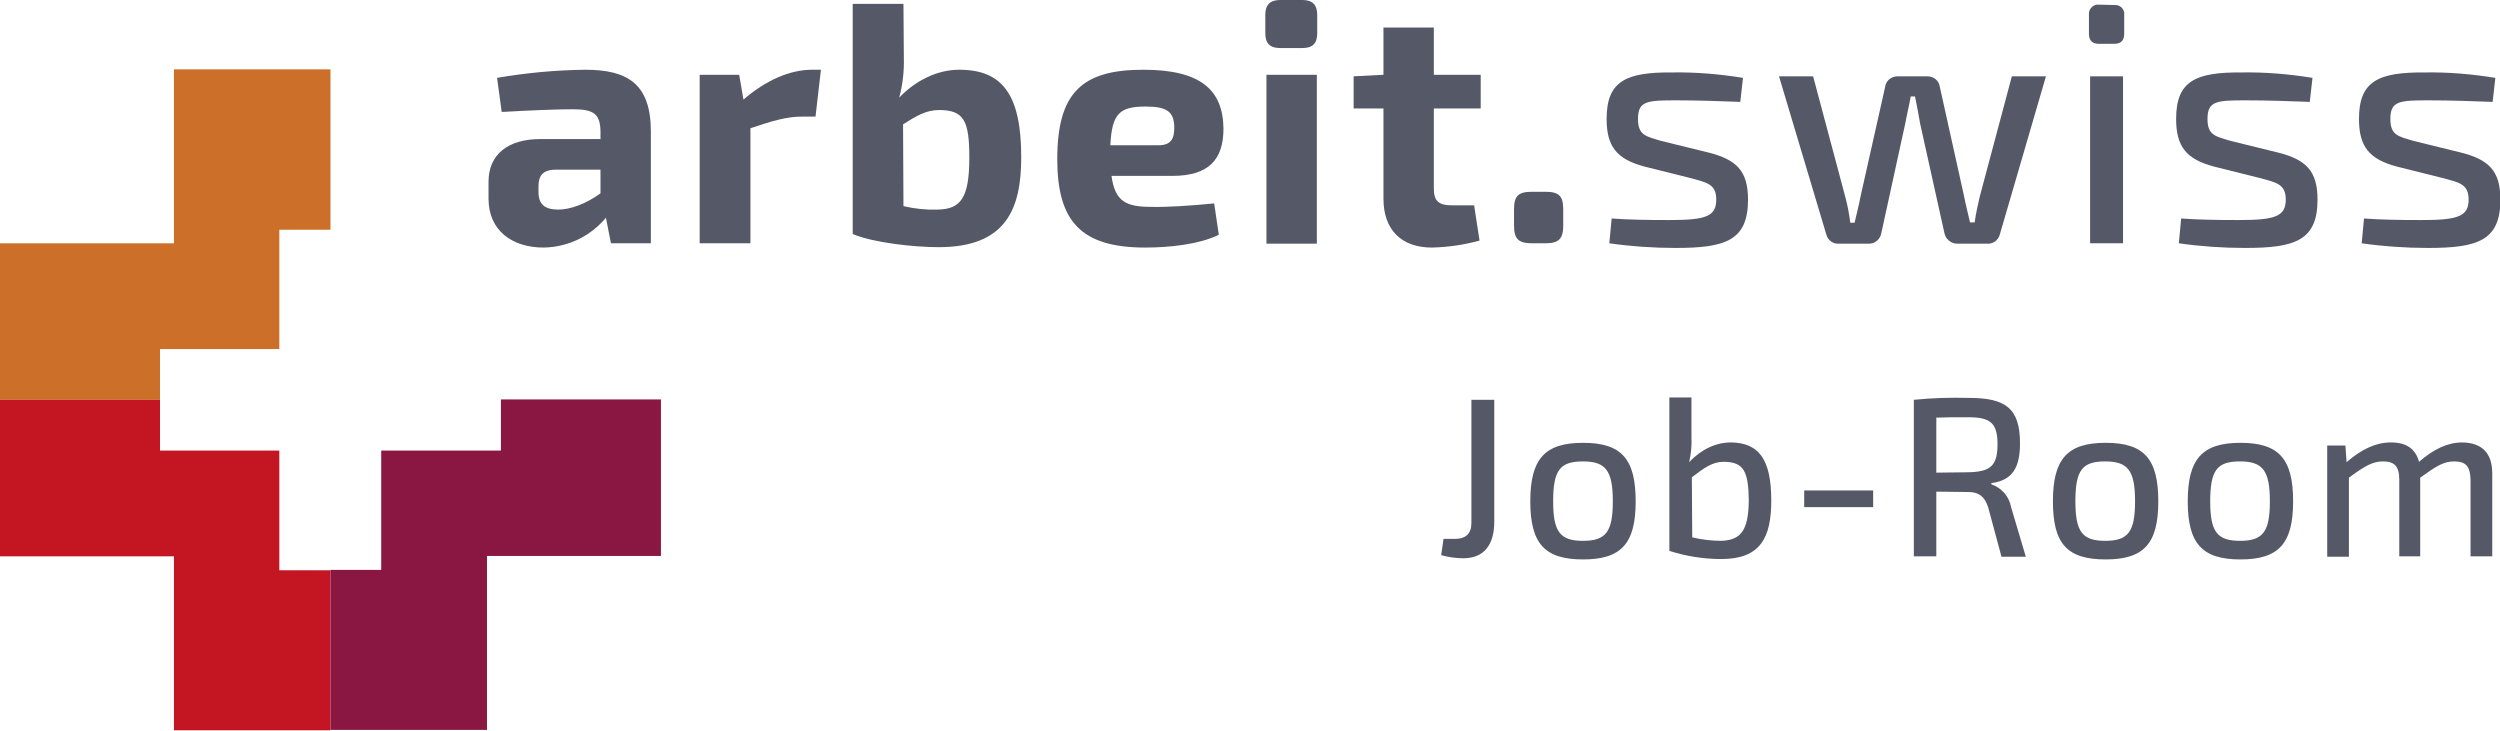
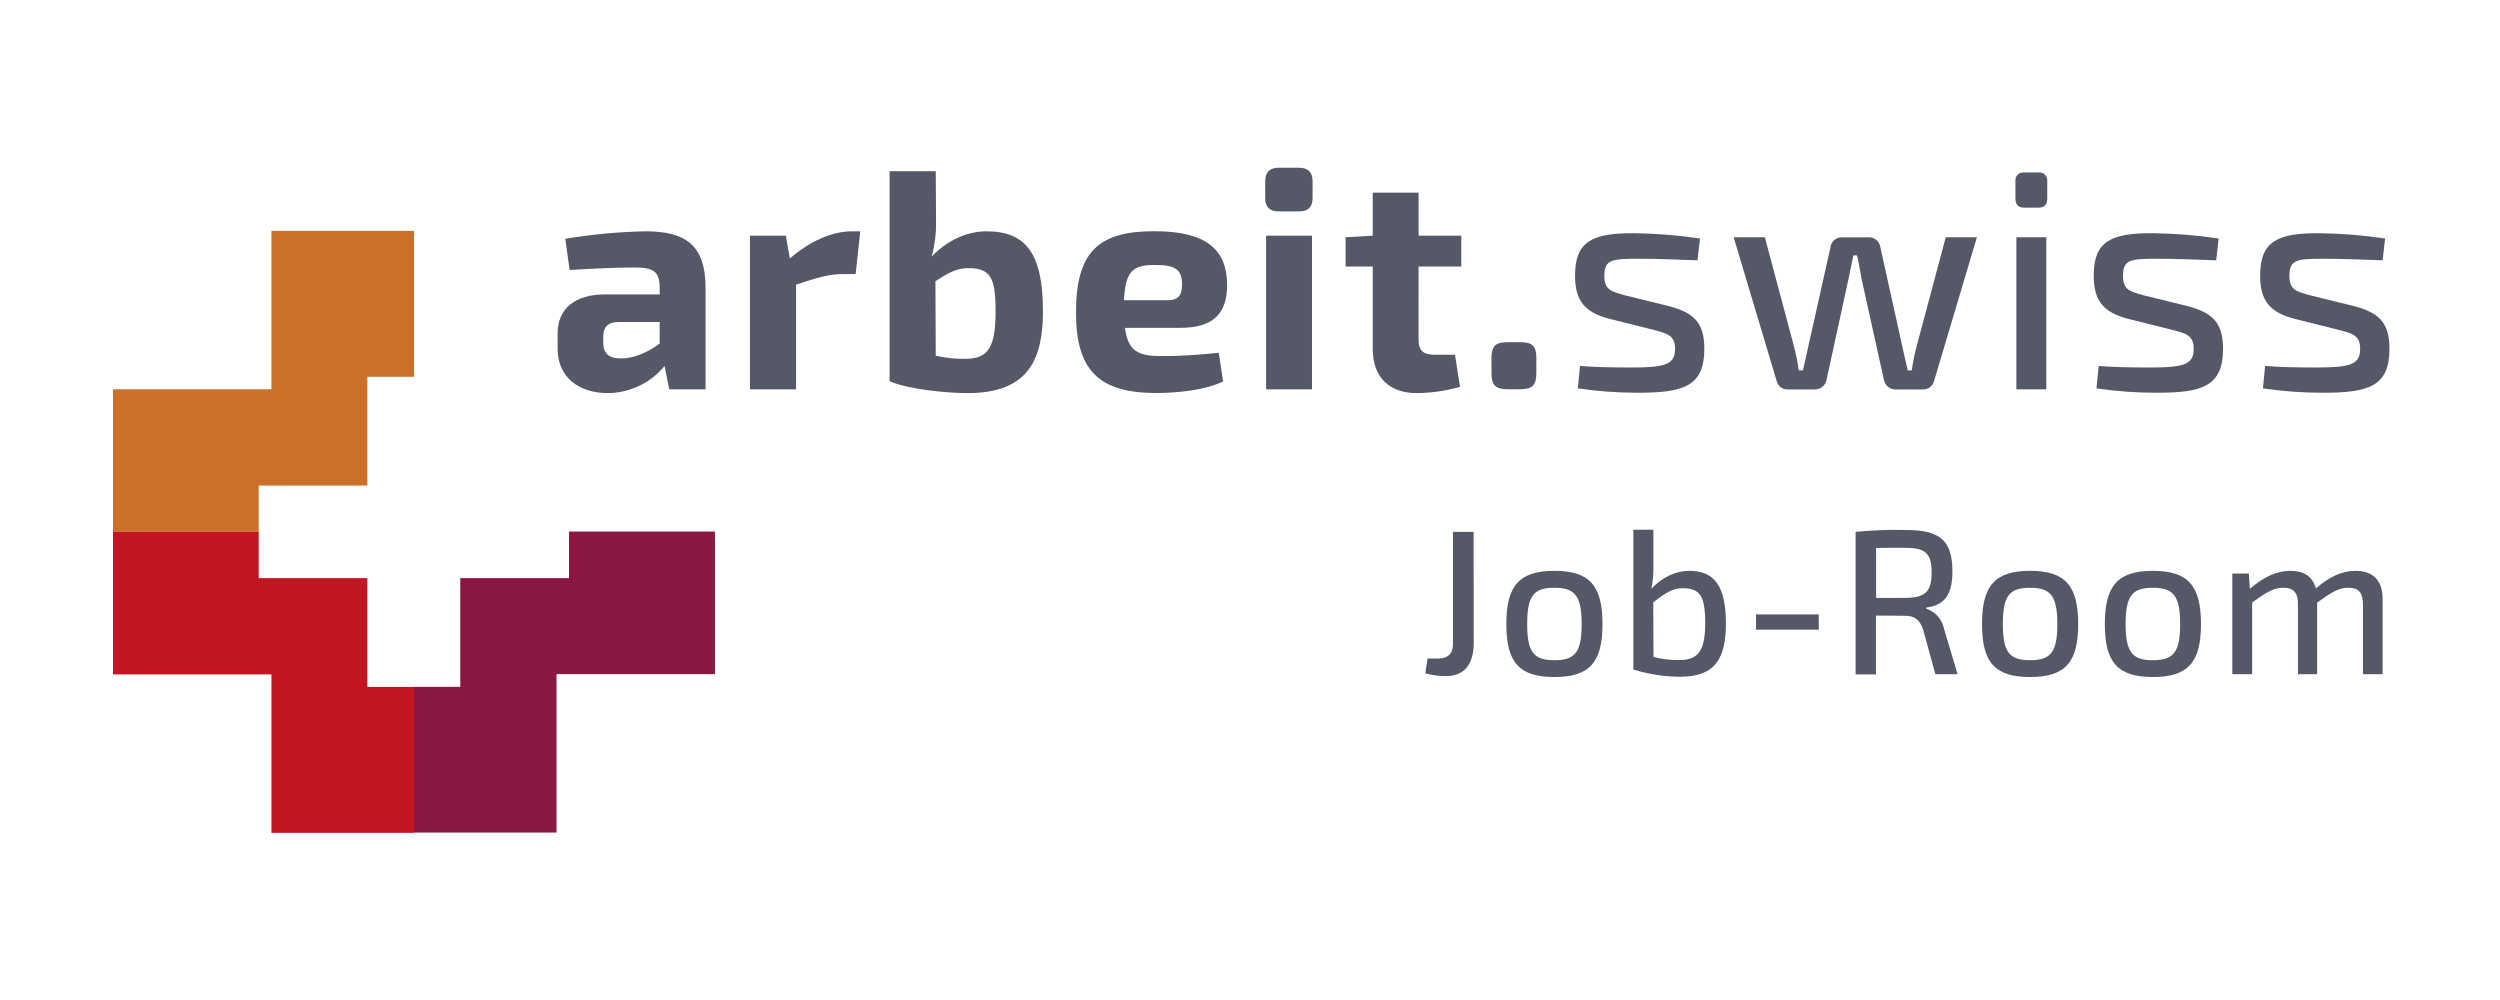
- <svg xmlns="http://www.w3.org/2000/svg" version="1.1" id="Ebene_1" x="0px" y="0px" viewBox="0 0 645.3 188.5" style="enable-background:new 0 0 645.3 188.5;" xml:space="preserve">
-   <style type="text/css">
- 	.st0{fill:#555866;}
- 	.st1{fill:#CC7029;}
- 	.st2{fill:#C31622;}
- 	.st3{fill:#8A1642;}
- </style>
-   <path class="st0" d="M168,34v28.8h-10.3l-1.3-6.6c-4,4.8-9.8,7.6-16.1,7.7c-8.1,0-14.2-4.4-14.2-12.6v-4.4c0-7,5-11,13.3-11H155v-2  c-0.1-4.4-1.6-5.7-7.1-5.7c-4.2,0-11.4,0.3-18.4,0.7l-1.2-8.8c7.5-1.3,15.1-2,22.7-2.1C162.1,18,168,21.7,168,34z M139,49.6  c0,3.1,1.6,4.5,5.1,4.5c3,0,7.1-1.4,10.9-4.2v-6.1h-11.8c-3.2,0.1-4.2,1.7-4.2,4.2V49.6z" />
-   <path class="st0" d="M210.5,30.1H207c-3.8,0-7.4,1-13.3,3v29.7h-13.1V19.3h10.2l1.1,6.4c5.8-5,12-7.7,17.7-7.7h2.3L210.5,30.1z" />
-   <path class="st0" d="M263.6,40.6c0,13.3-3.9,23.2-21.3,23.2c-6.2,0-16.8-1.1-22.2-3.4V1h13.1l0.1,13.9c0.1,3.5-0.3,7-1.2,10.3  c4.2-4.4,9.8-7.2,15.5-7.2C258.8,18,263.6,24.5,263.6,40.6z M250.2,40.7c0-9.4-1.3-12.3-7.8-12.3c-3.4,0-6,1.6-9.3,3.7l0.1,21.1  c2.9,0.7,5.9,1,8.8,0.9C248,54,250.2,51.1,250.2,40.7L250.2,40.7z" />
-   <path class="st0" d="M313.4,52.5l1.2,8.1c-5.1,2.5-12.8,3.3-19,3.3c-16.5,0-22.7-6.7-22.7-22.8c0-17.2,6.4-23.1,22.2-23.1  c14.8,0,20.6,5.2,20.7,15.2c0,8-3.8,12.2-13.2,12.2h-15.7c0.9,6.6,3.7,8,10.3,8C301.2,53.5,307.5,53.1,313.4,52.5z M286.6,37.5H299  c3.5,0,4.1-2,4.1-4.5c0-4.1-1.8-5.5-7.4-5.5C289,27.5,287,29.3,286.6,37.5z" />
-   <path class="st0" d="M336.2,0c2.6,0,3.8,1.3,3.8,3.8v4.8c0,2.6-1.2,3.8-3.8,3.8h-5.8c-2.6,0-3.8-1.2-3.8-3.8V3.8  c0-2.5,1.2-3.8,3.8-3.8H336.2z M326.9,62.8V19.3h13v43.6H326.9z" />
-   <path class="st0" d="M370.1,48.6c0,3.3,1.2,4.4,4.8,4.4h5.6l1.4,9.1c-4,1.1-8.1,1.7-12.3,1.8c-7.9,0-12.5-4.6-12.5-12.6V28h-7.7  v-8.3l7.7-0.4V7.1h13v12.2h12.1V28h-12.1L370.1,48.6z" />
-   <path class="st0" d="M398.9,49.5c3.5,0,4.6,1.1,4.6,4.5v4.2c0,3.4-1.1,4.6-4.6,4.6h-3.5c-3.5,0-4.6-1.2-4.6-4.6V54  c0-3.4,1.1-4.5,4.6-4.5H398.9z" />
-   <path class="st0" d="M449.9,20.1l-0.7,6.2c-5.4-0.2-11-0.4-16.3-0.4c-7.7,0-10.1,0.1-10.1,4.8c0,4.2,2,4.5,6.1,5.7l12.2,3  c7,1.8,10.1,4.6,10.1,12.1c0,10.6-5.8,12.5-18.7,12.5c-5.7,0-11.5-0.4-17.1-1.2l0.6-6.4c4,0.3,9.2,0.4,14.8,0.4  c9.5,0,12.2-0.9,12.2-5.3c0-4-2.5-4.4-6.5-5.5l-12-3c-7.2-1.9-9.8-5.2-9.8-12.3c0-9.8,5-12.1,17-12  C437.6,18.6,443.8,19.1,449.9,20.1z" />
-   <path class="st0" d="M516.2,60.5c-0.4,1.5-1.7,2.5-3.3,2.4h-7.7c-1.6,0-3-1.2-3.3-2.7l-6.3-28.4c-0.4-2.3-0.8-4.6-1.3-6.9h-1.1  c-0.4,2.3-1,4.6-1.4,6.9l-6.2,28.4c-0.3,1.6-1.7,2.8-3.4,2.7h-7.6c-1.5,0.1-2.8-0.9-3.2-2.4l-12.2-40.8h8.8l8.3,31.1  c0.6,2.2,1,4.4,1.3,6.7h1.1c0.5-2.2,1.1-4.4,1.5-6.6l6.4-28.5c0.2-1.6,1.6-2.7,3.2-2.7h7.7c1.6,0,3,1.1,3.2,2.7l6.3,28.4  c0.4,2.2,1,4.3,1.5,6.6h1.2c0.3-2.2,0.8-4.4,1.3-6.6l8.3-31.1h8.8L516.2,60.5z" />
-   <path class="st0" d="M545.8,1.3c1.2-0.1,2.3,0.7,2.5,2c0,0.2,0,0.3,0,0.5v4.9c0,1.7-0.8,2.6-2.5,2.6h-4.1c-1.7,0-2.5-0.9-2.5-2.6v-5  c-0.1-1.2,0.8-2.3,2-2.5c0.2,0,0.3,0,0.5,0L545.8,1.3z M539.5,62.8V19.7h8.5v43.1L539.5,62.8z" />
-   <path class="st0" d="M596.9,20.1l-0.7,6.2c-5.4-0.2-11-0.4-16.3-0.4c-7.7,0-10.1,0.1-10.1,4.8c0,4.2,2,4.5,6.1,5.7l12.2,3  c7,1.8,10.1,4.6,10.1,12.1c0,10.6-5.8,12.5-18.7,12.5c-5.7,0-11.5-0.4-17.1-1.2l0.6-6.4c4,0.3,9.2,0.4,14.8,0.4  c9.4,0,12.2-0.9,12.2-5.3c0-4-2.5-4.4-6.5-5.5l-12-3c-7.2-1.9-9.8-5.2-9.8-12.3c0-9.8,5-12.1,17-12  C584.6,18.6,590.8,19.1,596.9,20.1z" />
-   <path class="st0" d="M644.1,20.1l-0.7,6.2c-5.4-0.2-11-0.4-16.3-0.4c-7.7,0-10.1,0.1-10.1,4.8c0,4.2,2,4.5,6.1,5.7l12.2,3  c7,1.8,10.1,4.6,10.1,12.1c0,10.6-5.8,12.5-18.7,12.5c-5.7,0-11.5-0.4-17.1-1.2l0.6-6.4c4,0.3,9.2,0.4,14.8,0.4  c9.4,0,12.2-0.9,12.2-5.3c0-4-2.5-4.4-6.5-5.5l-12-3c-7.2-1.9-9.8-5.2-9.8-12.3c0-9.8,5-12.1,17.1-12  C631.8,18.6,638,19.1,644.1,20.1z" />
-   <polygon class="st1" points="0,103.2 0,62.8 44.9,62.8 44.9,17.9 85.3,17.9 85.3,59.3 72.1,59.3 72.1,90.1 41.3,90.1 41.3,103.2 " />
-   <polygon class="st2" points="0,103.2 0,143.6 44.9,143.6 44.9,188.5 85.3,188.5 85.3,147.2 72.1,147.2 72.1,116.3 41.3,116.3  41.3,103.2 " />
-   <polygon class="st3" points="85.3,188.4 125.7,188.4 125.7,143.5 170.6,143.5 170.6,103.1 129.3,103.1 129.3,116.3 98.4,116.3  98.4,147.1 85.3,147.1 " />
-   <path class="st0" d="M385.7,134.7c0,6.1-2.8,9.4-8,9.4c-1.9,0-3.9-0.3-5.7-0.8l0.6-4.2h2.9c2.9,0,4.3-1.4,4.3-4.1v-31.8h5.9  L385.7,134.7z" />
-   <path class="st0" d="M422.2,129.4c0,10.9-3.7,15-13.6,15s-13.6-4.1-13.6-15s3.7-15.1,13.6-15.1S422.2,118.4,422.2,129.4z   M400.9,129.4c0,7.9,1.8,10.2,7.7,10.2s7.7-2.3,7.7-10.2s-1.8-10.3-7.7-10.3S400.9,121.3,400.9,129.4z" />
-   <path class="st0" d="M457.2,129.2c0,9.6-2.8,15.1-12.9,15.1c-4.5,0-9-0.7-13.4-2.1v-39.6h5.7v10.2c0.1,2.2-0.1,4.4-0.6,6.5  c3.2-3.4,7-5.1,10.8-5.1C453.9,114.3,457.2,118.4,457.2,129.2z M451.4,129.2c-0.1-7.4-1.2-10-6.5-10c-2.9,0-5.1,1.6-8.2,4l0.1,15.5  c2.5,0.6,5,0.9,7.5,0.9C449.4,139.4,451.3,136.9,451.4,129.2z" />
-   <path class="st0" d="M465.7,130.9v-4.3h17.8v4.3H465.7z" />
-   <path class="st0" d="M516.6,143.6l-3.4-12.6c-0.9-2.9-2.5-4-5.1-4l-8.3-0.1v16.7H494v-40.4c4.7-0.5,9.4-0.6,14.1-0.5  c9.5,0,13.3,2.6,13.3,11.7c0,6.4-2,9.6-7.4,10.3v0.3c2.6,0.9,4.6,3.1,5.1,5.9l3.8,12.8H516.6z M508,121.9c5.7-0.1,7.6-1.6,7.6-7.2  s-1.9-7-7.6-7c-3.2,0-6,0-8.2,0.1v14.2L508,121.9z" />
-   <path class="st0" d="M557.1,129.4c0,10.9-3.7,15-13.6,15c-10,0-13.6-4.1-13.6-15s3.7-15.1,13.6-15.1  C553.4,114.3,557.1,118.4,557.1,129.4z M535.7,129.4c0,7.9,1.8,10.2,7.7,10.2c5.9,0,7.7-2.3,7.7-10.2s-1.8-10.3-7.7-10.3  C537.5,119.1,535.7,121.3,535.7,129.4L535.7,129.4z" />
-   <path class="st0" d="M591.9,129.4c0,10.9-3.7,15-13.6,15c-9.9,0-13.6-4.1-13.6-15s3.7-15.1,13.6-15.1  C588.2,114.3,591.9,118.4,591.9,129.4z M570.5,129.4c0,7.9,1.8,10.2,7.7,10.2c5.9,0,7.7-2.3,7.7-10.2s-1.8-10.3-7.7-10.3  C572.3,119.1,570.5,121.3,570.5,129.4L570.5,129.4z" />
-   <path class="st0" d="M643.3,122.2v21.4h-5.6v-19.8c-0.1-3.3-1.1-4.7-4.2-4.7c-2.8,0-4.6,1.2-8.8,4.2v20.3h-5.4v-19.8  c0-3.5-1.3-4.7-4.2-4.7c-2.6,0-4.6,1.1-8.8,4.2v20.4h-5.6V115h4.7l0.3,4.3c3.8-3.3,7.5-5.1,11.5-5.1s6.3,1.7,7.2,5  c3.8-3.3,7.4-5,11.2-5C640.7,114.3,643.3,117,643.3,122.2z" />
+ <svg xmlns="http://www.w3.org/2000/svg" id="Ebene_1" data-name="Ebene 1" viewBox="0 0 708.66 283.46">
+   <defs>
+     <style>.cls-1{fill:#555866;}.cls-2{fill:#cc7029;}.cls-3{fill:#c31622;}.cls-4{fill:#8a1642;}</style>
+   </defs>
+   <path class="cls-1" d="M200,81.56v28.81H189.7l-1.32-6.63a21,21,0,0,1-16.08,7.69c-8.13,0-14.23-4.42-14.23-12.55V94.46c0-7,5-11,13.34-11H187V81.48c-.08-4.42-1.59-5.66-7.15-5.66-4.16,0-11.4.27-18.38.71l-1.24-8.84a156.42,156.42,0,0,1,22.71-2.12C194.12,65.57,200,69.28,200,81.56ZM171,97.11c0,3.1,1.59,4.51,5.13,4.51,3,0,7.15-1.41,10.86-4.24v-6.1H175.21C172,91.37,171,93,171,95.44Z" />
+   <path class="cls-1" d="M242.54,77.68H239c-3.8,0-7.42,1-13.34,3v29.69H212.59V66.81h10.16l1.15,6.45c5.83-5,12-7.69,17.67-7.69h2.29Z" />
+   <path class="cls-1" d="M295.64,88.19c0,13.34-3.89,23.24-21.29,23.24-6.19,0-16.79-1.06-22.18-3.36V48.52h13.08l.08,13.87a36.11,36.11,0,0,1-1.23,10.34c4.24-4.42,9.8-7.16,15.55-7.16C290.87,65.57,295.64,72,295.64,88.19Zm-13.43.09c0-9.45-1.33-12.28-7.78-12.28-3.44,0-6,1.59-9.27,3.71l.09,21.12a35.42,35.42,0,0,0,8.83.88C280,101.53,282.21,98.62,282.21,88.28Z" />
+   <path class="cls-1" d="M345.47,100l1.24,8.13c-5.13,2.47-12.81,3.27-19,3.27-16.52,0-22.7-6.72-22.7-22.8,0-17.22,6.36-23.06,22.17-23.06,14.84,0,20.59,5.22,20.67,15.2,0,8-3.79,12.19-13.25,12.19H318.88c.88,6.63,3.71,8,10.33,8C333.19,101,339.55,100.65,345.47,100ZM318.61,85.1H331c3.53,0,4.06-2,4.06-4.51,0-4.06-1.76-5.47-7.42-5.47C321.08,75,319,76.88,318.61,85.1Z" />
+   <path class="cls-1" d="M368.27,47.55c2.56,0,3.8,1.33,3.8,3.8v4.77c0,2.56-1.24,3.8-3.8,3.8h-5.83c-2.57,0-3.8-1.24-3.8-3.8V51.35c0-2.47,1.23-3.8,3.8-3.8Zm-9.37,62.82V66.81h13v43.56Z" />
+   <path class="cls-1" d="M402.11,96.14c0,3.27,1.23,4.42,4.77,4.42h5.56l1.42,9.1a46.31,46.31,0,0,1-12.28,1.77c-7.87,0-12.46-4.6-12.46-12.55V75.56h-7.69V67.25l7.69-.44V54.62h13V66.81h12.1v8.75h-12.1Z" />
+   <path class="cls-1" d="M430.91,97c3.45,0,4.59,1.06,4.59,4.5v4.24c0,3.45-1.14,4.6-4.59,4.6h-3.53c-3.45,0-4.6-1.15-4.6-4.6v-4.24c0-3.44,1.15-4.5,4.6-4.5Z" />
+   <path class="cls-1" d="M481.89,67.61l-.71,6.18c-5.39-.18-10.95-.44-16.34-.44-7.69,0-10.07.09-10.07,4.77,0,4.15,2,4.51,6.09,5.65l12.19,3c7,1.85,10.07,4.59,10.07,12.1,0,10.6-5.83,12.46-18.72,12.46a115.84,115.84,0,0,1-17.14-1.24l.61-6.36c4,.35,9.19.44,14.76.44,9.45,0,12.19-.88,12.19-5.3,0-4-2.47-4.42-6.54-5.48l-12-3c-7.16-1.86-9.81-5.21-9.81-12.28,0-9.81,5-12.1,17.05-12A137.25,137.25,0,0,1,481.89,67.61Z" />
+   <path class="cls-1" d="M548.24,108a3.18,3.18,0,0,1-3.27,2.39h-7.68a3.3,3.3,0,0,1-3.27-2.74l-6.28-28.36c-.44-2.3-.79-4.6-1.32-6.89h-1.06c-.44,2.29-1,4.59-1.42,6.89l-6.18,28.36a3.33,3.33,0,0,1-3.36,2.74h-7.6a3.08,3.08,0,0,1-3.18-2.39L491.43,67.25h8.84l8.3,31.1A59.84,59.84,0,0,1,509.9,105h1.15c.53-2.21,1.06-4.42,1.5-6.63l6.36-28.45a3.14,3.14,0,0,1,3.18-2.65h7.69A3.22,3.22,0,0,1,533,70l6.27,28.36c.44,2.21,1,4.33,1.5,6.63h1.15a59.78,59.78,0,0,1,1.32-6.63l8.31-31.1h8.83Z" />
+   <path class="cls-1" d="M577.84,48.88a2.24,2.24,0,0,1,2.48,2.47V56.3c0,1.68-.8,2.56-2.48,2.56h-4.06c-1.68,0-2.48-.88-2.48-2.56V51.35a2.24,2.24,0,0,1,2.48-2.47Zm-6.27,61.49V67.25h8.48v43.12Z" />
+   <path class="cls-1" d="M628.91,67.61l-.71,6.18c-5.39-.18-11-.44-16.34-.44-7.69,0-10.07.09-10.07,4.77,0,4.15,2,4.51,6.09,5.65l12.2,3c7,1.85,10.07,4.59,10.07,12.1,0,10.6-5.83,12.46-18.73,12.46a115.84,115.84,0,0,1-17.14-1.24l.62-6.36c4,.35,9.18.44,14.75.44,9.45,0,12.19-.88,12.19-5.3,0-4-2.47-4.42-6.54-5.48l-12-3c-7.16-1.86-9.81-5.21-9.81-12.28,0-9.81,5-12.1,17-12A137.25,137.25,0,0,1,628.91,67.61Z" />
+   <path class="cls-1" d="M676.09,67.61l-.71,6.18c-5.39-.18-11-.44-16.34-.44-7.69,0-10.07.09-10.07,4.77,0,4.15,2,4.51,6.09,5.65l12.2,3c7,1.85,10.07,4.59,10.07,12.1,0,10.6-5.83,12.46-18.73,12.46a115.84,115.84,0,0,1-17.14-1.24l.62-6.36c4,.35,9.18.44,14.75.44,9.45,0,12.19-.88,12.19-5.3,0-4-2.47-4.42-6.54-5.48l-12-3c-7.16-1.86-9.81-5.21-9.81-12.28,0-9.81,5-12.1,17.05-12A137.25,137.25,0,0,1,676.09,67.61Z" />
+   <polygon class="cls-2" points="32.03 150.76 32.03 110.35 76.94 110.35 76.94 65.44 117.35 65.44 117.35 106.81 104.14 106.81 104.14 137.64 73.33 137.64 73.33 150.76 32.03 150.76" />
+   <polygon class="cls-3" points="32.03 150.76 32.03 191.17 76.94 191.17 76.94 236.08 117.35 236.08 117.35 194.71 104.14 194.71 104.14 163.88 73.33 163.88 73.33 150.76 32.03 150.76" />
+   <polygon class="cls-4" points="117.35 236 157.76 236 157.76 191.09 202.67 191.09 202.67 150.68 161.29 150.68 161.29 163.88 130.47 163.88 130.47 194.7 117.35 194.7 117.35 236" />
+   <path class="cls-1" d="M417.75,182.29c0,6.14-2.81,9.42-8,9.36a22.83,22.83,0,0,1-5.73-.76l.64-4.21h2.87c2.92,0,4.33-1.41,4.33-4.1V150.76h5.85Z" />
+   <path class="cls-1" d="M454.25,176.91c0,10.88-3.69,15-13.63,15s-13.63-4.09-13.63-15,3.68-15.1,13.63-15.1S454.25,166,454.25,176.91Zm-21.35,0c0,7.9,1.81,10.24,7.72,10.24s7.72-2.34,7.72-10.24-1.81-10.3-7.72-10.3S432.9,168.89,432.9,176.91Z" />
+   <path class="cls-1" d="M489.23,176.73c0,9.6-2.81,15.1-12.87,15.1A44.92,44.92,0,0,1,463,189.78V150.17h5.68v10.24a28,28,0,0,1-.59,6.49c3.22-3.39,7-5.09,10.77-5.09C485.9,161.81,489.23,166,489.23,176.73Zm-5.85,0c-.06-7.43-1.17-10-6.49-10-2.87,0-5.15,1.58-8.25,4l.06,15.5a29.14,29.14,0,0,0,7.55.88C481.39,187,483.32,184.46,483.38,176.73Z" />
+   <path class="cls-1" d="M497.77,178.49v-4.33h17.79v4.33Z" />
+   <path class="cls-1" d="M548.61,191.12l-3.45-12.57c-.94-2.93-2.52-4-5.09-4l-8.31-.06v16.67H526V150.76a119,119,0,0,1,14.1-.53c9.47,0,13.34,2.63,13.34,11.7,0,6.38-2,9.6-7.43,10.3v.29a7.67,7.67,0,0,1,5.09,5.85l3.8,12.75ZM540,169.48c5.68-.06,7.55-1.64,7.55-7.2s-1.87-7-7.55-7c-3.16,0-6,0-8.19.06v14.16Z" />
+   <path class="cls-1" d="M589.09,176.91c0,10.88-3.68,15-13.63,15s-13.63-4.09-13.63-15,3.68-15.1,13.63-15.1S589.09,166,589.09,176.91Zm-21.35,0c0,7.9,1.81,10.24,7.72,10.24s7.72-2.34,7.72-10.24-1.81-10.3-7.72-10.3S567.74,168.89,567.74,176.91Z" />
+   <path class="cls-1" d="M623.9,176.91c0,10.88-3.69,15-13.63,15s-13.63-4.09-13.63-15,3.68-15.1,13.63-15.1S623.9,166,623.9,176.91Zm-21.36,0c0,7.9,1.82,10.24,7.73,10.24s7.72-2.34,7.72-10.24-1.81-10.3-7.72-10.3S602.54,168.89,602.54,176.91Z" />
+   <path class="cls-1" d="M675.38,169.71v21.41h-5.56V171.35c-.06-3.33-1.11-4.74-4.15-4.74-2.75,0-4.62,1.17-8.84,4.21v20.3h-5.44V171.35c0-3.51-1.34-4.74-4.15-4.74-2.63,0-4.56,1.11-8.83,4.16v20.35h-5.62V162.58h4.68l.29,4.32c3.8-3.27,7.49-5.09,11.47-5.09s6.32,1.7,7.25,5c3.81-3.34,7.43-5,11.23-5C672.69,161.81,675.38,164.56,675.38,169.71Z" />
</svg>
